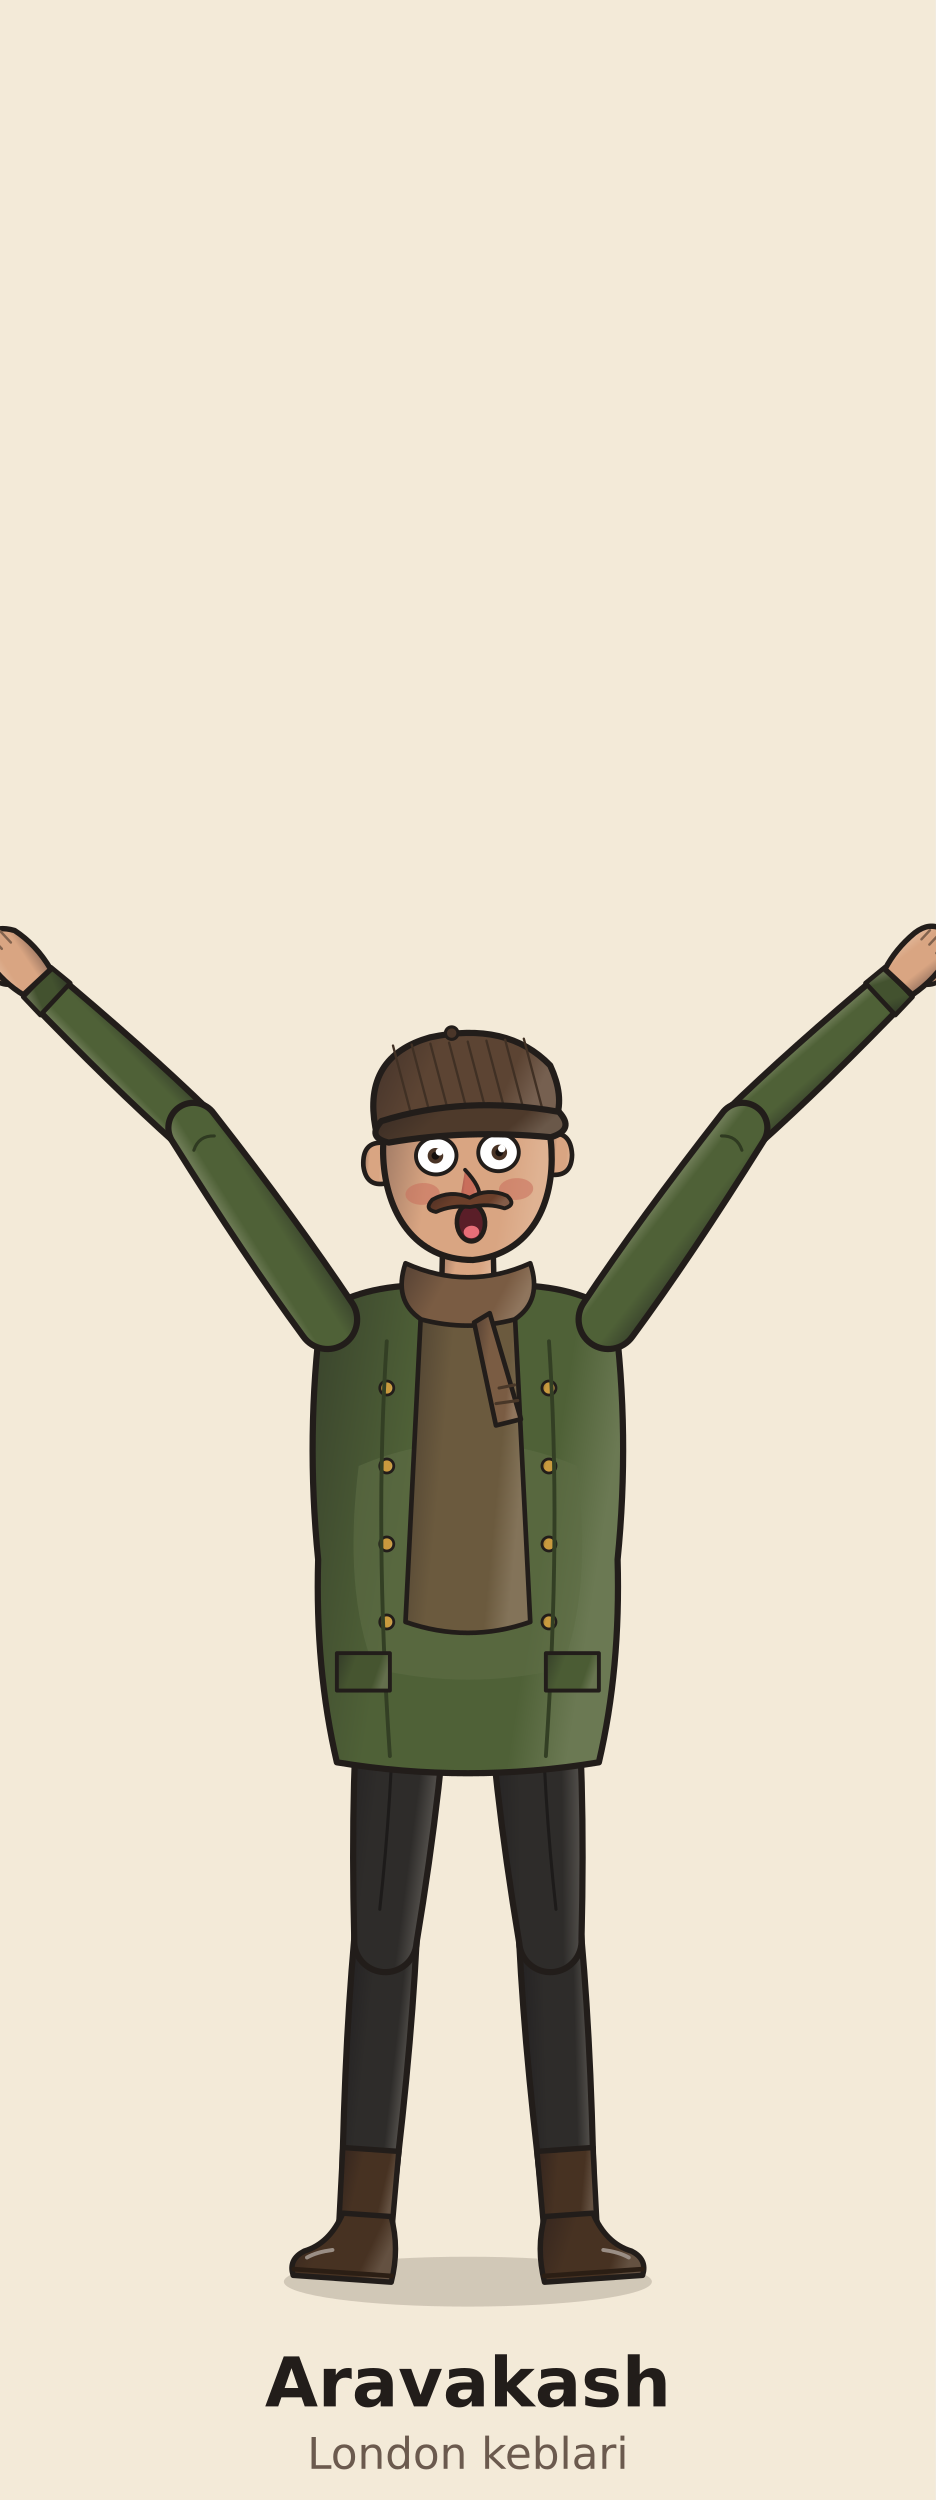
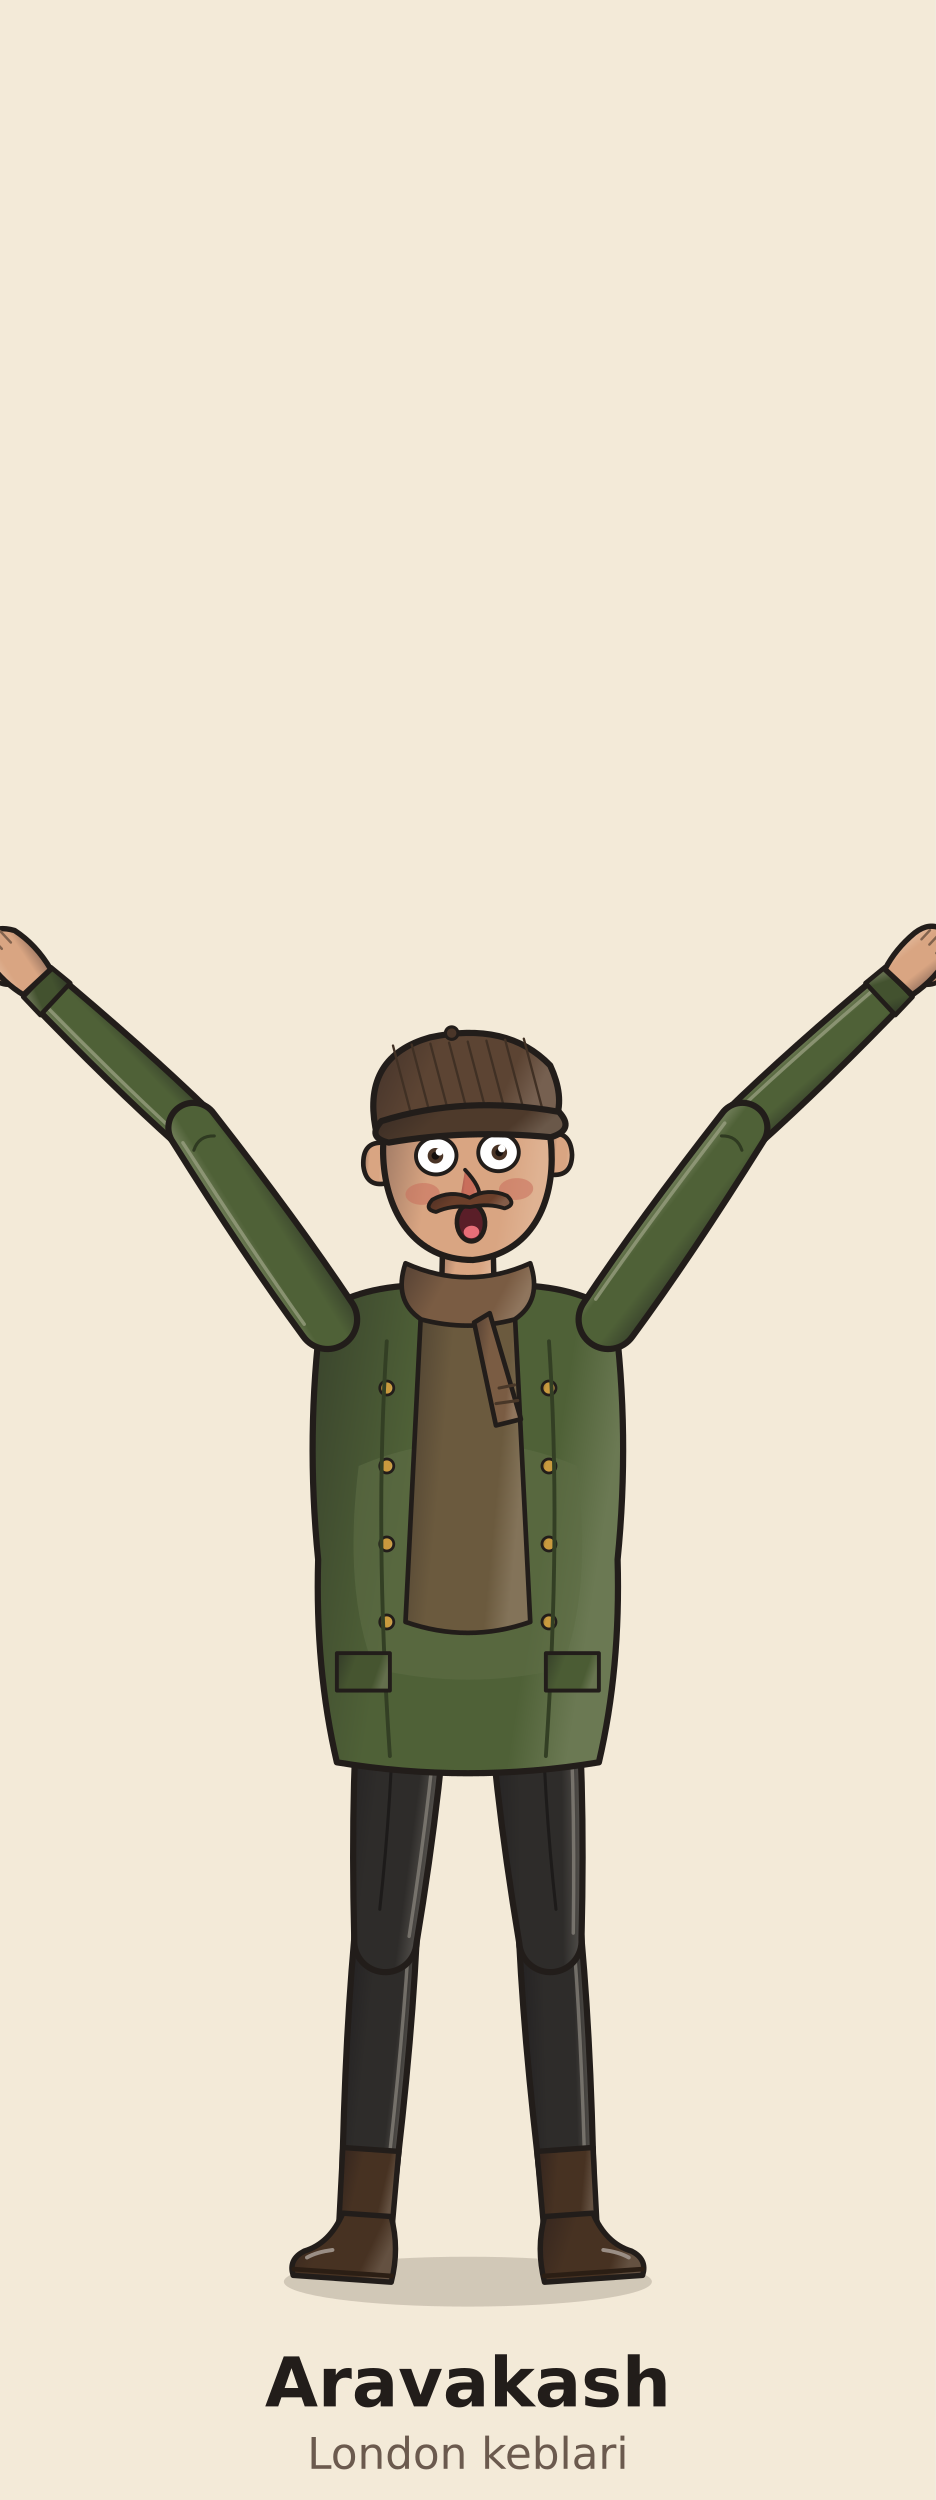
<svg xmlns="http://www.w3.org/2000/svg" viewBox="-300 -1060 600 1603" width="600" height="1603">
  <defs>
    <radialGradient id="soot" cx="0.5" cy="0.45" r="0.6">
      <stop offset="0" stop-color="#2b2523" stop-opacity="0.95" />
      <stop offset="0.7" stop-color="#4a423f" stop-opacity="0.7" />
      <stop offset="1" stop-color="#4a423f" stop-opacity="0" />
    </radialGradient>
    <linearGradient id="gh_151f33" x1="0" y1="0" x2="1" y2="0.25">
      <stop offset="0" stop-color="#141929" />
      <stop offset="0.38" stop-color="#151f33" />
      <stop offset="0.82" stop-color="#151f33" />
      <stop offset="1" stop-color="#3a4150" />
    </linearGradient>
    <linearGradient id="gh_18181b" x1="0" y1="0" x2="1" y2="0.25">
      <stop offset="0" stop-color="#16151a" />
      <stop offset="0.38" stop-color="#18181b" />
      <stop offset="0.82" stop-color="#18181b" />
      <stop offset="1" stop-color="#3d3c3b" />
    </linearGradient>
    <linearGradient id="gh_e8be9c" x1="0" y1="0" x2="1" y2="0.25">
      <stop offset="0" stop-color="#9a7e6b" />
      <stop offset="0.38" stop-color="#e8be9c" />
      <stop offset="0.82" stop-color="#e8be9c" />
      <stop offset="1" stop-color="#ecc7a8" />
    </linearGradient>
    <linearGradient id="gh_6e2a2a" x1="0" y1="0" x2="1" y2="0.25">
      <stop offset="0" stop-color="#4c2023" />
      <stop offset="0.38" stop-color="#6e2a2a" />
      <stop offset="0.82" stop-color="#6e2a2a" />
      <stop offset="1" stop-color="#854b48" />
    </linearGradient>
    <linearGradient id="gh_3b2a1f" x1="0" y1="0" x2="1" y2="0.25">
      <stop offset="0" stop-color="#2c201c" />
      <stop offset="0.38" stop-color="#3b2a1f" />
      <stop offset="0.82" stop-color="#3b2a1f" />
      <stop offset="1" stop-color="#5a4b3f" />
    </linearGradient>
    <linearGradient id="gh_162033" x1="0" y1="0" x2="1" y2="0.25">
      <stop offset="0" stop-color="#151a29" />
      <stop offset="0.38" stop-color="#162033" />
      <stop offset="0.82" stop-color="#162033" />
      <stop offset="1" stop-color="#3b4250" />
    </linearGradient>
    <linearGradient id="gh_121a29" x1="0" y1="0" x2="1" y2="0.25">
      <stop offset="0" stop-color="#121623" />
      <stop offset="0.38" stop-color="#121a29" />
      <stop offset="0.82" stop-color="#121a29" />
      <stop offset="1" stop-color="#383d47" />
    </linearGradient>
    <linearGradient id="gh_d8dee9" x1="0" y1="0" x2="1" y2="0.25">
      <stop offset="0" stop-color="#90929d" />
      <stop offset="0.38" stop-color="#d8dee9" />
      <stop offset="0.82" stop-color="#d8dee9" />
      <stop offset="1" stop-color="#dee2e9" />
    </linearGradient>
    <linearGradient id="gh_1b2840" x1="0" y1="0" x2="1" y2="0.25">
      <stop offset="0" stop-color="#181f31" />
      <stop offset="0.38" stop-color="#1b2840" />
      <stop offset="0.82" stop-color="#1b2840" />
      <stop offset="1" stop-color="#3f495b" />
    </linearGradient>
    <linearGradient id="gh_141e31" x1="0" y1="0" x2="1" y2="0.25">
      <stop offset="0" stop-color="#131928" />
      <stop offset="0.38" stop-color="#141e31" />
      <stop offset="0.82" stop-color="#141e31" />
      <stop offset="1" stop-color="#3a414e" />
    </linearGradient>
    <linearGradient id="gh_dce2ec" x1="0" y1="0" x2="1" y2="0.25">
      <stop offset="0" stop-color="#92959e" />
      <stop offset="0.38" stop-color="#dce2ec" />
      <stop offset="0.82" stop-color="#dce2ec" />
      <stop offset="1" stop-color="#e2e5eb" />
    </linearGradient>
    <linearGradient id="gh_18243a" x1="0" y1="0" x2="1" y2="0.25">
      <stop offset="0" stop-color="#161d2e" />
      <stop offset="0.38" stop-color="#18243a" />
      <stop offset="0.82" stop-color="#18243a" />
      <stop offset="1" stop-color="#3d4656" />
    </linearGradient>
    <linearGradient id="gh_1a1a1d" x1="0" y1="0" x2="1" y2="0.25">
      <stop offset="0" stop-color="#18161b" />
      <stop offset="0.38" stop-color="#1a1a1d" />
      <stop offset="0.82" stop-color="#1a1a1d" />
      <stop offset="1" stop-color="#3f3d3d" />
    </linearGradient>
    <linearGradient id="gh_c99a3e" x1="0" y1="0" x2="1" y2="0.25">
      <stop offset="0" stop-color="#876730" />
      <stop offset="0.38" stop-color="#c99a3e" />
      <stop offset="0.82" stop-color="#c99a3e" />
      <stop offset="1" stop-color="#d2a959" />
    </linearGradient>
    <linearGradient id="gh_1f1f23" x1="0" y1="0" x2="1" y2="0.25">
      <stop offset="0" stop-color="#1a191f" />
      <stop offset="0.38" stop-color="#1f1f23" />
      <stop offset="0.82" stop-color="#1f1f23" />
      <stop offset="1" stop-color="#434142" />
    </linearGradient>
    <linearGradient id="gh_1e212d" x1="0" y1="0" x2="1" y2="0.25">
      <stop offset="0" stop-color="#1a1b25" />
      <stop offset="0.38" stop-color="#1e212d" />
      <stop offset="0.82" stop-color="#1e212d" />
      <stop offset="1" stop-color="#42434b" />
    </linearGradient>
    <linearGradient id="gh_4a423f" x1="0" y1="0" x2="1" y2="0.25">
      <stop offset="0" stop-color="#363030" />
      <stop offset="0.38" stop-color="#4a423f" />
      <stop offset="0.82" stop-color="#4a423f" />
      <stop offset="1" stop-color="#675f5a" />
    </linearGradient>
    <linearGradient id="gh_3a3230" x1="0" y1="0" x2="1" y2="0.25">
      <stop offset="0" stop-color="#2c2528" />
      <stop offset="0.38" stop-color="#3a3230" />
      <stop offset="0.82" stop-color="#3a3230" />
      <stop offset="1" stop-color="#5a514d" />
    </linearGradient>
    <linearGradient id="gh_1d1715" x1="0" y1="0" x2="1" y2="0.25">
      <stop offset="0" stop-color="#191516" />
      <stop offset="0.38" stop-color="#1d1715" />
      <stop offset="0.82" stop-color="#1d1715" />
      <stop offset="1" stop-color="#413b36" />
    </linearGradient>
    <linearGradient id="gh_20222b" x1="0" y1="0" x2="1" y2="0.25">
      <stop offset="0" stop-color="#1b1b24" />
      <stop offset="0.38" stop-color="#20222b" />
      <stop offset="0.82" stop-color="#20222b" />
      <stop offset="1" stop-color="#444449" />
    </linearGradient>
    <linearGradient id="gh_1a1b22" x1="0" y1="0" x2="1" y2="0.25">
      <stop offset="0" stop-color="#18161e" />
      <stop offset="0.38" stop-color="#1a1b22" />
      <stop offset="0.82" stop-color="#1a1b22" />
      <stop offset="1" stop-color="#3f3e41" />
    </linearGradient>
    <linearGradient id="gh_a9a8a6" x1="0" y1="0" x2="1" y2="0.25">
      <stop offset="0" stop-color="#727072" />
      <stop offset="0.38" stop-color="#a9a8a6" />
      <stop offset="0.82" stop-color="#a9a8a6" />
      <stop offset="1" stop-color="#b7b4b0" />
    </linearGradient>
    <linearGradient id="gh_222733" x1="0" y1="0" x2="1" y2="0.25">
      <stop offset="0" stop-color="#1c1e29" />
      <stop offset="0.38" stop-color="#222733" />
      <stop offset="0.82" stop-color="#222733" />
      <stop offset="1" stop-color="#454850" />
    </linearGradient>
    <linearGradient id="gh_8f8d88" x1="0" y1="0" x2="1" y2="0.25">
      <stop offset="0" stop-color="#625f5f" />
      <stop offset="0.38" stop-color="#8f8d88" />
      <stop offset="0.82" stop-color="#8f8d88" />
      <stop offset="1" stop-color="#a19e97" />
    </linearGradient>
    <linearGradient id="gh_1f232e" x1="0" y1="0" x2="1" y2="0.25">
      <stop offset="0" stop-color="#1a1c26" />
      <stop offset="0.38" stop-color="#1f232e" />
      <stop offset="0.82" stop-color="#1f232e" />
      <stop offset="1" stop-color="#43454b" />
    </linearGradient>
    <linearGradient id="gh_2b221e" x1="0" y1="0" x2="1" y2="0.25">
      <stop offset="0" stop-color="#221b1c" />
      <stop offset="0.38" stop-color="#2b221e" />
      <stop offset="0.82" stop-color="#2b221e" />
      <stop offset="1" stop-color="#4d443e" />
    </linearGradient>
    <linearGradient id="gh_1d1918" x1="0" y1="0" x2="1" y2="0.25">
      <stop offset="0" stop-color="#191518" />
      <stop offset="0.38" stop-color="#1d1918" />
      <stop offset="0.82" stop-color="#1d1918" />
      <stop offset="1" stop-color="#413c39" />
    </linearGradient>
    <linearGradient id="gh_f0c9a8" x1="0" y1="0" x2="1" y2="0.25">
      <stop offset="0" stop-color="#9f8573" />
      <stop offset="0.38" stop-color="#f0c9a8" />
      <stop offset="0.82" stop-color="#f0c9a8" />
      <stop offset="1" stop-color="#f2d0b2" />
    </linearGradient>
    <linearGradient id="gh_6b4a32" x1="0" y1="0" x2="1" y2="0.25">
      <stop offset="0" stop-color="#4b3429" />
      <stop offset="0.38" stop-color="#6b4a32" />
      <stop offset="0.82" stop-color="#6b4a32" />
      <stop offset="1" stop-color="#83664f" />
    </linearGradient>
    <linearGradient id="gh_241f1e" x1="0" y1="0" x2="1" y2="0.25">
      <stop offset="0" stop-color="#1e191c" />
      <stop offset="0.38" stop-color="#241f1e" />
      <stop offset="0.82" stop-color="#241f1e" />
      <stop offset="1" stop-color="#47413e" />
    </linearGradient>
    <linearGradient id="gh_3d3533" x1="0" y1="0" x2="1" y2="0.25">
      <stop offset="0" stop-color="#2e2729" />
      <stop offset="0.38" stop-color="#3d3533" />
      <stop offset="0.82" stop-color="#3d3533" />
      <stop offset="1" stop-color="#5c5450" />
    </linearGradient>
    <linearGradient id="gh_1f1a1a" x1="0" y1="0" x2="1" y2="0.25">
      <stop offset="0" stop-color="#1a161a" />
      <stop offset="0.38" stop-color="#1f1a1a" />
      <stop offset="0.82" stop-color="#1f1a1a" />
      <stop offset="1" stop-color="#433d3b" />
    </linearGradient>
    <linearGradient id="gh_3b2d26" x1="0" y1="0" x2="1" y2="0.25">
      <stop offset="0" stop-color="#2c2221" />
      <stop offset="0.38" stop-color="#3b2d26" />
      <stop offset="0.82" stop-color="#3b2d26" />
      <stop offset="1" stop-color="#5a4d45" />
    </linearGradient>
    <linearGradient id="gh_f5f5f2" x1="0" y1="0" x2="1" y2="0.25">
      <stop offset="0" stop-color="#a2a1a2" />
      <stop offset="0.38" stop-color="#f5f5f2" />
      <stop offset="0.82" stop-color="#f5f5f2" />
      <stop offset="1" stop-color="#f7f5f0" />
    </linearGradient>
    <linearGradient id="gh_362923" x1="0" y1="0" x2="1" y2="0.25">
      <stop offset="0" stop-color="#29201f" />
      <stop offset="0.38" stop-color="#362923" />
      <stop offset="0.82" stop-color="#362923" />
      <stop offset="1" stop-color="#564a42" />
    </linearGradient>
    <linearGradient id="gh_5a4436" x1="0" y1="0" x2="1" y2="0.25">
      <stop offset="0" stop-color="#40312b" />
      <stop offset="0.38" stop-color="#5a4436" />
      <stop offset="0.82" stop-color="#5a4436" />
      <stop offset="1" stop-color="#746052" />
    </linearGradient>
    <linearGradient id="gh_1f1b1a" x1="0" y1="0" x2="1" y2="0.25">
      <stop offset="0" stop-color="#1a161a" />
      <stop offset="0.38" stop-color="#1f1b1a" />
      <stop offset="0.82" stop-color="#1f1b1a" />
      <stop offset="1" stop-color="#433e3b" />
    </linearGradient>
    <linearGradient id="gh_2f241e" x1="0" y1="0" x2="1" y2="0.25">
      <stop offset="0" stop-color="#251d1c" />
      <stop offset="0.38" stop-color="#2f241e" />
      <stop offset="0.82" stop-color="#2f241e" />
      <stop offset="1" stop-color="#50463e" />
    </linearGradient>
    <linearGradient id="gh_41322a" x1="0" y1="0" x2="1" y2="0.25">
      <stop offset="0" stop-color="#302523" />
      <stop offset="0.38" stop-color="#41322a" />
      <stop offset="0.82" stop-color="#41322a" />
      <stop offset="1" stop-color="#5f5148" />
    </linearGradient>
    <linearGradient id="gh_cfa042" x1="0" y1="0" x2="1" y2="0.25">
      <stop offset="0" stop-color="#8a6b33" />
      <stop offset="0.38" stop-color="#cfa042" />
      <stop offset="0.82" stop-color="#cfa042" />
      <stop offset="1" stop-color="#d7ae5c" />
    </linearGradient>
    <linearGradient id="gh_2e2c2a" x1="0" y1="0" x2="1" y2="0.25">
      <stop offset="0" stop-color="#242223" />
      <stop offset="0.38" stop-color="#2e2c2a" />
      <stop offset="0.82" stop-color="#2e2c2a" />
      <stop offset="1" stop-color="#4f4c48" />
    </linearGradient>
    <linearGradient id="gh_473222" x1="0" y1="0" x2="1" y2="0.25">
      <stop offset="0" stop-color="#34251e" />
      <stop offset="0.38" stop-color="#473222" />
      <stop offset="0.82" stop-color="#473222" />
      <stop offset="1" stop-color="#645141" />
    </linearGradient>
    <linearGradient id="gh_d9a582" x1="0" y1="0" x2="1" y2="0.25">
      <stop offset="0" stop-color="#906e5c" />
      <stop offset="0.38" stop-color="#d9a582" />
      <stop offset="0.82" stop-color="#d9a582" />
      <stop offset="1" stop-color="#dfb292" />
    </linearGradient>
    <linearGradient id="gh_c96e5b" x1="0" y1="0" x2="1" y2="0.25">
      <stop offset="0" stop-color="#874b43" />
      <stop offset="0.38" stop-color="#c96e5b" />
      <stop offset="0.82" stop-color="#c96e5b" />
      <stop offset="1" stop-color="#d28471" />
    </linearGradient>
    <linearGradient id="gh_6b3f2a" x1="0" y1="0" x2="1" y2="0.25">
      <stop offset="0" stop-color="#4b2d23" />
      <stop offset="0.38" stop-color="#6b3f2a" />
      <stop offset="0.82" stop-color="#6b3f2a" />
      <stop offset="1" stop-color="#835c48" />
    </linearGradient>
    <linearGradient id="gh_5c4433" x1="0" y1="0" x2="1" y2="0.25">
      <stop offset="0" stop-color="#413129" />
      <stop offset="0.38" stop-color="#5c4433" />
      <stop offset="0.82" stop-color="#5c4433" />
      <stop offset="1" stop-color="#766050" />
    </linearGradient>
    <linearGradient id="gh_4e3a2b" x1="0" y1="0" x2="1" y2="0.25">
      <stop offset="0" stop-color="#382b24" />
      <stop offset="0.38" stop-color="#4e3a2b" />
      <stop offset="0.82" stop-color="#4e3a2b" />
      <stop offset="1" stop-color="#6a5849" />
    </linearGradient>
    <linearGradient id="gh_4f6137" x1="0" y1="0" x2="1" y2="0.25">
      <stop offset="0" stop-color="#39432c" />
      <stop offset="0.38" stop-color="#4f6137" />
      <stop offset="0.82" stop-color="#4f6137" />
      <stop offset="1" stop-color="#6b7953" />
    </linearGradient>
    <linearGradient id="gh_43522f" x1="0" y1="0" x2="1" y2="0.25">
      <stop offset="0" stop-color="#313a27" />
      <stop offset="0.38" stop-color="#43522f" />
      <stop offset="0.82" stop-color="#43522f" />
      <stop offset="1" stop-color="#616c4c" />
    </linearGradient>
    <linearGradient id="gh_6b5a3e" x1="0" y1="0" x2="1" y2="0.25">
      <stop offset="0" stop-color="#4b3f30" />
      <stop offset="0.38" stop-color="#6b5a3e" />
      <stop offset="0.82" stop-color="#6b5a3e" />
      <stop offset="1" stop-color="#837359" />
    </linearGradient>
    <linearGradient id="gh_465530" x1="0" y1="0" x2="1" y2="0.25">
      <stop offset="0" stop-color="#333b28" />
      <stop offset="0.38" stop-color="#465530" />
      <stop offset="0.82" stop-color="#465530" />
      <stop offset="1" stop-color="#646f4d" />
    </linearGradient>
    <linearGradient id="gh_4b5c34" x1="0" y1="0" x2="1" y2="0.25">
      <stop offset="0" stop-color="#364029" />
      <stop offset="0.38" stop-color="#4b5c34" />
      <stop offset="0.82" stop-color="#4b5c34" />
      <stop offset="1" stop-color="#687550" />
    </linearGradient>
    <linearGradient id="gh_7a5c43" x1="0" y1="0" x2="1" y2="0.25">
      <stop offset="0" stop-color="#544033" />
      <stop offset="0.38" stop-color="#7a5c43" />
      <stop offset="0.82" stop-color="#7a5c43" />
      <stop offset="1" stop-color="#8f755d" />
    </linearGradient>
    <linearGradient id="gh_a84e6b" x1="0" y1="0" x2="1" y2="0.25">
      <stop offset="0" stop-color="#71374d" />
      <stop offset="0.38" stop-color="#a84e6b" />
      <stop offset="0.82" stop-color="#a84e6b" />
      <stop offset="1" stop-color="#b6697f" />
    </linearGradient>
    <linearGradient id="gh_2a2026" x1="0" y1="0" x2="1" y2="0.25">
      <stop offset="0" stop-color="#211a21" />
      <stop offset="0.38" stop-color="#2a2026" />
      <stop offset="0.82" stop-color="#2a2026" />
      <stop offset="1" stop-color="#4c4245" />
    </linearGradient>
    <linearGradient id="gh_dec078" x1="0" y1="0" x2="1" y2="0.25">
      <stop offset="0" stop-color="#947f55" />
      <stop offset="0.38" stop-color="#dec078" />
      <stop offset="0.82" stop-color="#dec078" />
      <stop offset="1" stop-color="#e3c98a" />
    </linearGradient>
    <linearGradient id="gh_e8d49c" x1="0" y1="0" x2="1" y2="0.25">
      <stop offset="0" stop-color="#9a8c6b" />
      <stop offset="0.38" stop-color="#e8d49c" />
      <stop offset="0.82" stop-color="#e8d49c" />
      <stop offset="1" stop-color="#ecd9a8" />
    </linearGradient>
    <linearGradient id="gh_b85c74" x1="0" y1="0" x2="1" y2="0.25">
      <stop offset="0" stop-color="#7b4053" />
      <stop offset="0.38" stop-color="#b85c74" />
      <stop offset="0.82" stop-color="#b85c74" />
      <stop offset="1" stop-color="#c37586" />
    </linearGradient>
    <linearGradient id="gh_f5d5be" x1="0" y1="0" x2="1" y2="0.25">
      <stop offset="0" stop-color="#a28c81" />
      <stop offset="0.38" stop-color="#f5d5be" />
      <stop offset="0.82" stop-color="#f5d5be" />
      <stop offset="1" stop-color="#f7dac4" />
    </linearGradient>
    <linearGradient id="gh_a8d8ea" x1="0" y1="0" x2="1" y2="0.25">
      <stop offset="0" stop-color="#718f9d" />
      <stop offset="0.38" stop-color="#a8d8ea" />
      <stop offset="0.82" stop-color="#a8d8ea" />
      <stop offset="1" stop-color="#b6dde9" />
    </linearGradient>
    <linearGradient id="gh_6e2c42" x1="0" y1="0" x2="1" y2="0.25">
      <stop offset="0" stop-color="#4c2233" />
      <stop offset="0.38" stop-color="#6e2c42" />
      <stop offset="0.82" stop-color="#6e2c42" />
      <stop offset="1" stop-color="#854c5c" />
    </linearGradient>
    <linearGradient id="gh_f6efe6" x1="0" y1="0" x2="1" y2="0.25">
      <stop offset="0" stop-color="#a39d9b" />
      <stop offset="0.38" stop-color="#f6efe6" />
      <stop offset="0.82" stop-color="#f6efe6" />
      <stop offset="1" stop-color="#f7f0e6" />
    </linearGradient>
    <linearGradient id="gh_863e56" x1="0" y1="0" x2="1" y2="0.25">
      <stop offset="0" stop-color="#5b2d3f" />
      <stop offset="0.38" stop-color="#863e56" />
      <stop offset="0.82" stop-color="#863e56" />
      <stop offset="1" stop-color="#995b6d" />
    </linearGradient>
    <linearGradient id="gh_232b38" x1="0" y1="0" x2="1" y2="0.25">
      <stop offset="0" stop-color="#1d212c" />
      <stop offset="0.38" stop-color="#232b38" />
      <stop offset="0.82" stop-color="#232b38" />
      <stop offset="1" stop-color="#464b54" />
    </linearGradient>
    <linearGradient id="gh_f4f5f7" x1="0" y1="0" x2="1" y2="0.25">
      <stop offset="0" stop-color="#a2a1a6" />
      <stop offset="0.38" stop-color="#f4f5f7" />
      <stop offset="0.82" stop-color="#f4f5f7" />
      <stop offset="1" stop-color="#f6f5f4" />
    </linearGradient>
    <linearGradient id="gh_c9936b" x1="0" y1="0" x2="1" y2="0.25">
      <stop offset="0" stop-color="#87634d" />
      <stop offset="0.38" stop-color="#c9936b" />
      <stop offset="0.82" stop-color="#c9936b" />
      <stop offset="1" stop-color="#d2a37f" />
    </linearGradient>
    <linearGradient id="gh_241e1c" x1="0" y1="0" x2="1" y2="0.25">
      <stop offset="0" stop-color="#1e191a" />
      <stop offset="0.38" stop-color="#241e1c" />
      <stop offset="0.82" stop-color="#241e1c" />
      <stop offset="1" stop-color="#47413c" />
    </linearGradient>
    <linearGradient id="gh_2f629e" x1="0" y1="0" x2="1" y2="0.25">
      <stop offset="0" stop-color="#25446d" />
      <stop offset="0.38" stop-color="#2f629e" />
      <stop offset="0.82" stop-color="#2f629e" />
      <stop offset="1" stop-color="#507aaa" />
    </linearGradient>
    <linearGradient id="gh_2a588e" x1="0" y1="0" x2="1" y2="0.25">
      <stop offset="0" stop-color="#213d63" />
      <stop offset="0.38" stop-color="#2a588e" />
      <stop offset="0.82" stop-color="#2a588e" />
      <stop offset="1" stop-color="#4c719c" />
    </linearGradient>
    <linearGradient id="gh_e9ecef" x1="0" y1="0" x2="1" y2="0.25">
      <stop offset="0" stop-color="#9b9ba0" />
      <stop offset="0.38" stop-color="#e9ecef" />
      <stop offset="0.82" stop-color="#e9ecef" />
      <stop offset="1" stop-color="#edeeee" />
    </linearGradient>
    <linearGradient id="gh_29568b" x1="0" y1="0" x2="1" y2="0.25">
      <stop offset="0" stop-color="#213c61" />
      <stop offset="0.38" stop-color="#29568b" />
      <stop offset="0.82" stop-color="#29568b" />
      <stop offset="1" stop-color="#4b709a" />
    </linearGradient>
    <linearGradient id="gh_2b5a91" x1="0" y1="0" x2="1" y2="0.25">
      <stop offset="0" stop-color="#223f64" />
      <stop offset="0.38" stop-color="#2b5a91" />
      <stop offset="0.82" stop-color="#2b5a91" />
      <stop offset="1" stop-color="#4d739f" />
    </linearGradient>
    <linearGradient id="horseBody" x1="0.3" y1="0" x2="0.1" y2="1">
      <stop offset="0" stop-color="#a86843" />
      <stop offset="0.4" stop-color="#8c5332" />
      <stop offset="0.8" stop-color="#8c5332" />
      <stop offset="1" stop-color="#633820" />
    </linearGradient>
    <linearGradient id="horseFar" x1="0" y1="0" x2="0" y2="1">
      <stop offset="0" stop-color="#5e351e" />
      <stop offset="1" stop-color="#4a2a18" />
    </linearGradient>
    <linearGradient id="gh_1f1c1a" x1="0" y1="0" x2="1" y2="0.25">
      <stop offset="0" stop-color="#1a171a" />
      <stop offset="0.38" stop-color="#1f1c1a" />
      <stop offset="0.82" stop-color="#1f1c1a" />
      <stop offset="1" stop-color="#433f3b" />
    </linearGradient>
    <linearGradient id="gh_2e2018" x1="0" y1="0" x2="1" y2="0.25">
      <stop offset="0" stop-color="#241a18" />
      <stop offset="0.38" stop-color="#2e2018" />
      <stop offset="0.82" stop-color="#2e2018" />
      <stop offset="1" stop-color="#4f4239" />
    </linearGradient>
    <linearGradient id="gh_3a2e28" x1="0" y1="0" x2="1" y2="0.25">
      <stop offset="0" stop-color="#2c2322" />
      <stop offset="0.38" stop-color="#3a2e28" />
      <stop offset="0.82" stop-color="#3a2e28" />
      <stop offset="1" stop-color="#5a4e46" />
    </linearGradient>
    <linearGradient id="gh_704228" x1="0" y1="0" x2="1" y2="0.25">
      <stop offset="0" stop-color="#4e3022" />
      <stop offset="0.38" stop-color="#704228" />
      <stop offset="0.82" stop-color="#704228" />
      <stop offset="1" stop-color="#875f46" />
    </linearGradient>
  </defs>
  <rect x="-300" y="-1060" width="600" height="1603" fill="#f3ead8" />
  <g id="aravakash">
    <ellipse id="aravakash_contact_shadow" cx="0" cy="403" rx="118" ry="16" fill="#3a2a20" opacity="0.18" />
    <g id="aravakash_pelvis" data-pivot="0.0,0.0" transform="translate(0.0,0.0)">
-       <g id="aravakash_thigh_R" data-pivot="-40.0,0.0" transform="translate(-40.0,0.0) rotate(4)">
+       <g id="aravakash_leg_R" data-pivot="-40.0,0.0" transform="translate(-40.0,0.0) rotate(4)">
        <g id="aravakash_shin_R" data-pivot="0.0,185.0" transform="translate(0.0,185.0)">
          <path d="M 20,0 Q 21.6,79.8 15,190 A 15 15 0 0 1 -15,190 Q -21.6,79.8 -20,0 A 20 20 0 0 1 20,0 Z" fill="url(#gh_2e2c2a)" stroke="#221d1a" stroke-width="4" stroke-linejoin="round" stroke-linecap="round" />
+           <path d="M 15.0,6 Q 15.4,79.8 10.0,186" fill="none" stroke="#8c877f" stroke-width="2.2" stroke-linecap="round" stroke-linejoin="round" opacity="0.7" />
          <path d="M -18,134 L 18,134 L 17,190 L -17,190 Z" fill="url(#gh_473222)" stroke="#221d1a" stroke-width="3.5" stroke-linejoin="round" stroke-linecap="round" />
          <g id="aravakash_foot_R" data-pivot="0.0,190.0" transform="translate(0.0,190.0)">
            <path d="M 16,-14 L -15,-14 Q -22,6 -38,12 Q -48,18 -44,28 L 19,28 Q 23,6 16,-14 Z" fill="url(#gh_473222)" stroke="#221d1a" stroke-width="3.5" stroke-linejoin="round" stroke-linecap="round" />
            <path d="M -20,10 Q -30,12 -36,16" fill="none" stroke="#9a8e85" stroke-width="2.5" stroke-linecap="round" stroke-linejoin="round" />
            <path d="M 19,24 L -44,24" fill="none" stroke="#2b1e14" stroke-width="3" stroke-linecap="round" stroke-linejoin="round" />
          </g>
        </g>
        <path d="M 28,0 Q 30.2,77.7 20,185 A 20 20 0 0 1 -20,185 Q -30.2,77.7 -28,0 A 28 28 0 0 1 28,0 Z" fill="url(#gh_2e2c2a)" stroke="#221d1a" stroke-width="4" stroke-linejoin="round" stroke-linecap="round" />
+         <path d="M 23.0,6 Q 23.6,77.7 15.0,181" fill="none" stroke="#8c877f" stroke-width="2.2" stroke-linecap="round" stroke-linejoin="round" opacity="0.7" />
        <path d="M -6,20 Q -2,92.5 -5,165" fill="none" stroke="#1d1b1a" stroke-width="2" stroke-linecap="round" stroke-linejoin="round" />
      </g>
-       <g id="aravakash_thigh_L" data-pivot="40.0,0.0" transform="translate(40.0,0.0) rotate(-4)">
+       <g id="aravakash_leg_L" data-pivot="40.0,0.0" transform="translate(40.0,0.0) rotate(-4)">
        <g id="aravakash_shin_L" data-pivot="0.0,185.0" transform="translate(0.0,185.0)">
          <path d="M 20,0 Q 21.6,79.8 15,190 A 15 15 0 0 1 -15,190 Q -21.6,79.8 -20,0 A 20 20 0 0 1 20,0 Z" fill="url(#gh_2e2c2a)" stroke="#221d1a" stroke-width="4" stroke-linejoin="round" stroke-linecap="round" />
+           <path d="M 15.0,6 Q 15.4,79.8 10.0,186" fill="none" stroke="#8c877f" stroke-width="2.2" stroke-linecap="round" stroke-linejoin="round" opacity="0.7" />
          <path d="M -18,134 L 18,134 L 17,190 L -17,190 Z" fill="url(#gh_473222)" stroke="#221d1a" stroke-width="3.5" stroke-linejoin="round" stroke-linecap="round" />
          <g id="aravakash_foot_L" data-pivot="0.0,190.0" transform="translate(0.0,190.0)">
            <path d="M -16,-14 L 15,-14 Q 22,6 38,12 Q 48,18 44,28 L -19,28 Q -23,6 -16,-14 Z" fill="url(#gh_473222)" stroke="#221d1a" stroke-width="3.5" stroke-linejoin="round" stroke-linecap="round" />
            <path d="M 20,10 Q 30,12 36,16" fill="none" stroke="#9a8e85" stroke-width="2.5" stroke-linecap="round" stroke-linejoin="round" />
            <path d="M -19,24 L 44,24" fill="none" stroke="#2b1e14" stroke-width="3" stroke-linecap="round" stroke-linejoin="round" />
          </g>
        </g>
        <path d="M 28,0 Q 30.2,77.7 20,185 A 20 20 0 0 1 -20,185 Q -30.2,77.7 -28,0 A 28 28 0 0 1 28,0 Z" fill="url(#gh_2e2c2a)" stroke="#221d1a" stroke-width="4" stroke-linejoin="round" stroke-linecap="round" />
+         <path d="M 23.0,6 Q 23.6,77.7 15.0,181" fill="none" stroke="#8c877f" stroke-width="2.2" stroke-linecap="round" stroke-linejoin="round" opacity="0.7" />
        <path d="M 6,20 Q 2,92.5 5,165" fill="none" stroke="#1d1b1a" stroke-width="2" stroke-linecap="round" stroke-linejoin="round" />
      </g>
      <g id="aravakash_torso" data-pivot="0.0,0.0" transform="translate(0.0,0.0)">
        <g id="aravakash_neck" data-pivot="0.0,-236.0" transform="translate(0.0,-236.0)">
          <path d="M -17,10 L -16,-34 Q 0,-40 16,-34 L 17,10 Z" fill="url(#gh_d9a582)" stroke="#221d1a" stroke-width="3.5" stroke-linejoin="round" stroke-linecap="round" />
          <g id="aravakash_head" data-pivot="0.0,-78.0" transform="translate(0.0,-78.0) rotate(-3)">
            <g id="aravakash_ear_R" data-pivot="-53.0,-4.0" transform="translate(-53.0,-4.0)">
              <path d="M 0,-12 Q -14,-14 -14,2 Q -13,16 0,14 Z" fill="url(#gh_d9a582)" stroke="#221d1a" stroke-width="3" stroke-linejoin="round" stroke-linecap="round" />
            </g>
            <g id="aravakash_ear_L" data-pivot="53.0,-4.0" transform="translate(53.0,-4.0)">
              <path d="M 0,-12 Q 14,-14 14,2 Q 13,16 0,14 Z" fill="url(#gh_d9a582)" stroke="#221d1a" stroke-width="3" stroke-linejoin="round" stroke-linecap="round" />
            </g>
            <path d="M 0,-64 C 36,-64 54,-40 54,-6 C 54,28 38,60 0,62 C -38,60 -54,28 -54,-6 C -54,-40 -36,-64 0,-64 Z" fill="url(#gh_d9a582)" stroke="#221d1a" stroke-width="4" stroke-linejoin="round" stroke-linecap="round" />
            <ellipse cx="-30.0" cy="18.0" rx="11" ry="7" fill="#c96e5b" opacity="0.55" />
            <ellipse cx="30.0" cy="18.0" rx="11" ry="7" fill="#c96e5b" opacity="0.55" />
            <g id="aravakash_eye_L" data-pivot="0.0,0.0" transform="translate(0.0,0.0)">
              <ellipse cx="20.0" cy="-6.0" rx="13" ry="12" fill="#ffffff" stroke="#221d1a" stroke-width="2.5" />
              <circle cx="20.5" cy="-6.0" r="5" fill="#4a3426" />
              <circle cx="20.5" cy="-6.0" r="2.5" fill="#140f0d" />
              <circle cx="22.2" cy="-8.4" r="2.4" fill="#ffffff" />
            </g>
            <g id="aravakash_eye_R" data-pivot="0.0,0.0" transform="translate(0.0,0.0)">
              <ellipse cx="-20.0" cy="-6.0" rx="13" ry="12" fill="#ffffff" stroke="#221d1a" stroke-width="2.5" />
              <circle cx="-20.5" cy="-6.0" r="5" fill="#4a3426" />
              <circle cx="-20.5" cy="-6.0" r="2.5" fill="#140f0d" />
              <circle cx="-17.8" cy="-8.4" r="2.4" fill="#ffffff" />
            </g>
            <g id="aravakash_brow_L" data-pivot="0.0,0.0" transform="translate(0.0,0.0)">
              <path d="M 8,-32 Q 20,-42 32,-36" fill="none" stroke="#3a2a20" stroke-width="4.5" stroke-linecap="round" stroke-linejoin="round" />
            </g>
            <g id="aravakash_brow_R" data-pivot="0.0,0.0" transform="translate(0.0,0.0)">
              <path d="M -8,-32 Q -20,-42 -32,-36" fill="none" stroke="#3a2a20" stroke-width="4.5" stroke-linecap="round" stroke-linejoin="round" />
            </g>
            <g id="aravakash_nose" data-pivot="0.0,14.0" transform="translate(0.0,14.0)">
              <path d="M -2,-10 Q 8,2 6,8 Q 0,12 -6,8" fill="url(#gh_c96e5b)" stroke="#221d1a" stroke-width="2.5" stroke-linejoin="round" stroke-linecap="round" />
            </g>
            <g id="aravakash_mouth" data-pivot="0.0,0.0" transform="translate(0.0,0.0)">
              <ellipse cx="0.0" cy="38.0" rx="9" ry="12" fill="#5a1e28" stroke="#221d1a" stroke-width="3" />
              <ellipse cx="0.0" cy="44.0" rx="5" ry="4" fill="#e86e78" />
            </g>
            <g id="aravakash_moustache" data-pivot="0.0,0.0" transform="translate(0.0,0.0)">
              <path d="M 0,22 Q 12,16 24,22 Q 30,28 22,30 Q 12,26 0,28 Q -12,26 -22,30 Q -30,28 -24,22 Q -12,16 0,22 Z" fill="url(#gh_6b3f2a)" stroke="#221d1a" stroke-width="2.5" stroke-linejoin="round" stroke-linecap="round" />
            </g>
            <g id="aravakash_hat" data-pivot="0.0,0.0" transform="translate(0.0,0.0)">
              <path d="M -58,-26 Q -64,-72 -20,-82 Q 30,-90 56,-60 Q 64,-40 58,-26 Q 0,-34 -58,-26 Z" fill="url(#gh_5c4433)" stroke="#221d1a" stroke-width="4" stroke-linejoin="round" stroke-linecap="round" />
              <path d="M -44,-78 L -34,-30" fill="none" stroke="#403024" stroke-width="1.5" stroke-linecap="round" stroke-linejoin="round" />
              <path d="M -32,-78 L -22,-30" fill="none" stroke="#403024" stroke-width="1.5" stroke-linecap="round" stroke-linejoin="round" />
              <path d="M -20,-78 L -10,-30" fill="none" stroke="#403024" stroke-width="1.5" stroke-linecap="round" stroke-linejoin="round" />
              <path d="M -8,-78 L 2,-30" fill="none" stroke="#403024" stroke-width="1.5" stroke-linecap="round" stroke-linejoin="round" />
              <path d="M 4,-78 L 14,-30" fill="none" stroke="#403024" stroke-width="1.5" stroke-linecap="round" stroke-linejoin="round" />
              <path d="M 16,-78 L 26,-30" fill="none" stroke="#403024" stroke-width="1.5" stroke-linecap="round" stroke-linejoin="round" />
              <path d="M 28,-78 L 38,-30" fill="none" stroke="#403024" stroke-width="1.5" stroke-linecap="round" stroke-linejoin="round" />
              <path d="M 40,-78 L 50,-30" fill="none" stroke="#403024" stroke-width="1.5" stroke-linecap="round" stroke-linejoin="round" />
              <path d="M -54,-30 Q 0,-44 60,-30 Q 70,-18 54,-14 Q 0,-22 -50,-16 Q -64,-20 -54,-30 Z" fill="url(#gh_4e3a2b)" stroke="#221d1a" stroke-width="4" stroke-linejoin="round" stroke-linecap="round" />
              <circle cx="-6.0" cy="-84.0" r="4" fill="#4a3629" stroke="#221d1a" stroke-width="2" />
            </g>
          </g>
        </g>
        <path d="M -26,-236 Q -70,-236 -94,-218 Q -104,-140 -96,-60 Q -98,10 -84,70 Q 0,84 84,70 Q 98,10 96,-60 Q 104,-140 94,-218 Q 70,-236 26,-236 Z" fill="url(#gh_4f6137)" stroke="#221d1a" stroke-width="4" stroke-linejoin="round" stroke-linecap="round" />
        <path d="M -70,-120 Q 0,-150 70,-120 Q 80,-40 60,10 Q 0,24 -60,10 Q -80,-40 -70,-120 Z" fill="#5d6d45" opacity="0.6" />
        <path d="M -30,-220 L 30,-220 L 40,-20 Q 0,-6 -40,-20 Z" fill="url(#gh_6b5a3e)" stroke="#221d1a" stroke-width="3" stroke-linejoin="round" stroke-linecap="round" />
        <circle cx="-52.0" cy="-170.0" r="4.5" fill="url(#gh_c99a3e)" stroke="#221d1a" stroke-width="1.8" />
        <circle cx="-52.0" cy="-120.0" r="4.5" fill="url(#gh_c99a3e)" stroke="#221d1a" stroke-width="1.8" />
        <circle cx="-52.0" cy="-70.0" r="4.5" fill="url(#gh_c99a3e)" stroke="#221d1a" stroke-width="1.8" />
        <circle cx="-52.0" cy="-20.0" r="4.5" fill="url(#gh_c99a3e)" stroke="#221d1a" stroke-width="1.8" />
        <circle cx="52.0" cy="-170.0" r="4.5" fill="url(#gh_c99a3e)" stroke="#221d1a" stroke-width="1.8" />
        <circle cx="52.0" cy="-120.0" r="4.5" fill="url(#gh_c99a3e)" stroke="#221d1a" stroke-width="1.8" />
        <circle cx="52.0" cy="-70.0" r="4.5" fill="url(#gh_c99a3e)" stroke="#221d1a" stroke-width="1.8" />
        <circle cx="52.0" cy="-20.0" r="4.5" fill="url(#gh_c99a3e)" stroke="#221d1a" stroke-width="1.8" />
        <path d="M -52,-200 Q -60,-80 -50,66 M 52,-200 Q 60,-80 50,66" fill="none" stroke="#333f24" stroke-width="2.5" stroke-linecap="round" stroke-linejoin="round" />
        <path d="M -84,0 L -50,0 L -50,24 L -84,24 Z" fill="url(#gh_465530)" stroke="#221d1a" stroke-width="2.5" stroke-linejoin="round" stroke-linecap="round" />
        <path d="M 50,0 L 84,0 L 84,24 L 50,24 Z" fill="url(#gh_4b5c34)" stroke="#221d1a" stroke-width="2.5" stroke-linejoin="round" stroke-linecap="round" />
        <path d="M -40,-250 Q 0,-232 40,-250 Q 48,-226 30,-214 Q 0,-206 -30,-214 Q -48,-226 -40,-250 Z" fill="url(#gh_7a5c43)" stroke="#221d1a" stroke-width="3" stroke-linejoin="round" stroke-linecap="round" />
        <path d="M 14,-218 L 34,-150 L 18,-146 L 4,-212 Z" fill="url(#gh_7a5c43)" stroke="#221d1a" stroke-width="3" stroke-linejoin="round" stroke-linecap="round" />
        <path d="M 18,-160 L 32,-162 M 20,-170 L 30,-172" fill="none" stroke="#493728" stroke-width="2" stroke-linecap="round" stroke-linejoin="round" />
-         <g id="aravakash_upper_arm_R" data-pivot="-90.0,-214.0" transform="translate(-90.0,-214.0) rotate(145)">
+         <g id="aravakash_arm_R" data-pivot="-90.0,-214.0" transform="translate(-90.0,-214.0) rotate(145)">
          <g id="aravakash_forearm_R" data-pivot="0.0,150.0" transform="translate(0.0,150.0) rotate(-12)">
            <path d="M 15.0,0 Q 16.2,56.7 12.0,135 A 12.0 12.0 0 0 1 -12.0,135 Q -16.2,56.7 -15.0,0 A 15.0 15.0 0 0 1 15.0,0 Z" fill="url(#gh_4f6137)" stroke="#221d1a" stroke-width="4" stroke-linejoin="round" stroke-linecap="round" />
+             <path d="M 10.0,6 Q 10.3,56.7 7.0,131" fill="none" stroke="#9ea486" stroke-width="2.2" stroke-linecap="round" stroke-linejoin="round" opacity="0.7" />
            <path d="M -14.0,121 L 14.0,121 L 13.0,137 L -13.0,137 Z" fill="url(#gh_43522f)" stroke="#221d1a" stroke-width="3" stroke-linejoin="round" stroke-linecap="round" />
            <g id="aravakash_hand_R" data-pivot="0.0,137.0" transform="translate(0.0,137.0) rotate(4)">
              <path d="M 4,6 Q 20,10 19,24 Q 17,32 9,26 Z" fill="url(#gh_d9a582)" stroke="#221d1a" stroke-width="3" stroke-linejoin="round" stroke-linecap="round" />
              <path d="M -12,0 Q -16,18 -12,34 Q -6,44 2,44 Q 12,42 14,30 Q 16,14 12,0 Z" fill="url(#gh_d9a582)" stroke="#221d1a" stroke-width="3.5" stroke-linejoin="round" stroke-linecap="round" />
              <path d="M -5,30 L -5,40 M 2,31 L 2,42 M 8,30 L 8,38" fill="none" stroke="#82634e" stroke-width="1.6" stroke-linecap="round" stroke-linejoin="round" />
            </g>
          </g>
          <path d="M 19.0,0 Q 20.5,63.0 16.0,150 A 16.0 16.0 0 0 1 -16.0,150 Q -20.5,63.0 -19.0,0 A 19.0 19.0 0 0 1 19.0,0 Z" fill="url(#gh_4f6137)" stroke="#221d1a" stroke-width="4" stroke-linejoin="round" stroke-linecap="round" />
+           <path d="M 14.0,6 Q 14.4,63.0 11.0,146" fill="none" stroke="#9ea486" stroke-width="2.2" stroke-linecap="round" stroke-linejoin="round" opacity="0.7" />
          <path d="M -8,138 Q 0,144 8,138" fill="none" stroke="#2f3a21" stroke-width="2" stroke-linecap="round" stroke-linejoin="round" />
        </g>
-         <g id="aravakash_upper_arm_L" data-pivot="90.0,-214.0" transform="translate(90.0,-214.0) rotate(-145)">
+         <g id="aravakash_arm_L" data-pivot="90.0,-214.0" transform="translate(90.0,-214.0) rotate(-145)">
          <g id="aravakash_forearm_L" data-pivot="0.0,150.0" transform="translate(0.0,150.0) rotate(12)">
            <path d="M 15.0,0 Q 16.2,56.7 12.0,135 A 12.0 12.0 0 0 1 -12.0,135 Q -16.2,56.7 -15.0,0 A 15.0 15.0 0 0 1 15.0,0 Z" fill="url(#gh_4f6137)" stroke="#221d1a" stroke-width="4" stroke-linejoin="round" stroke-linecap="round" />
+             <path d="M 10.0,6 Q 10.3,56.7 7.0,131" fill="none" stroke="#9ea486" stroke-width="2.2" stroke-linecap="round" stroke-linejoin="round" opacity="0.7" />
            <path d="M -14.0,121 L 14.0,121 L 13.0,137 L -13.0,137 Z" fill="url(#gh_43522f)" stroke="#221d1a" stroke-width="3" stroke-linejoin="round" stroke-linecap="round" />
            <g id="aravakash_hand_L" data-pivot="0.0,137.0" transform="translate(0.0,137.0) rotate(-4)">
              <path d="M -4,6 Q -20,10 -19,24 Q -17,32 -9,26 Z" fill="url(#gh_d9a582)" stroke="#221d1a" stroke-width="3" stroke-linejoin="round" stroke-linecap="round" />
              <path d="M -12,0 Q -16,18 -12,34 Q -6,44 2,44 Q 12,42 14,30 Q 16,14 12,0 Z" fill="url(#gh_d9a582)" stroke="#221d1a" stroke-width="3.5" stroke-linejoin="round" stroke-linecap="round" />
              <path d="M -5,30 L -5,40 M 2,31 L 2,42 M 8,30 L 8,38" fill="none" stroke="#82634e" stroke-width="1.6" stroke-linecap="round" stroke-linejoin="round" />
            </g>
          </g>
          <path d="M 19.0,0 Q 20.5,63.0 16.0,150 A 16.0 16.0 0 0 1 -16.0,150 Q -20.5,63.0 -19.0,0 A 19.0 19.0 0 0 1 19.0,0 Z" fill="url(#gh_4f6137)" stroke="#221d1a" stroke-width="4" stroke-linejoin="round" stroke-linecap="round" />
+           <path d="M 14.0,6 Q 14.4,63.0 11.0,146" fill="none" stroke="#9ea486" stroke-width="2.2" stroke-linecap="round" stroke-linejoin="round" opacity="0.7" />
          <path d="M -8,138 Q 0,144 8,138" fill="none" stroke="#2f3a21" stroke-width="2" stroke-linecap="round" stroke-linejoin="round" />
        </g>
      </g>
    </g>
  </g>
  <text x="0" y="483" text-anchor="middle" font-family="'Trebuchet MS', 'DejaVu Sans', Arial, sans-serif" font-size="44" font-weight="700" fill="#221d1a">Aravakash</text>
  <text x="0" y="523" text-anchor="middle" font-family="'Trebuchet MS', 'DejaVu Sans', Arial, sans-serif" font-size="28" fill="#6b5a4e">London keblari</text>
</svg>
